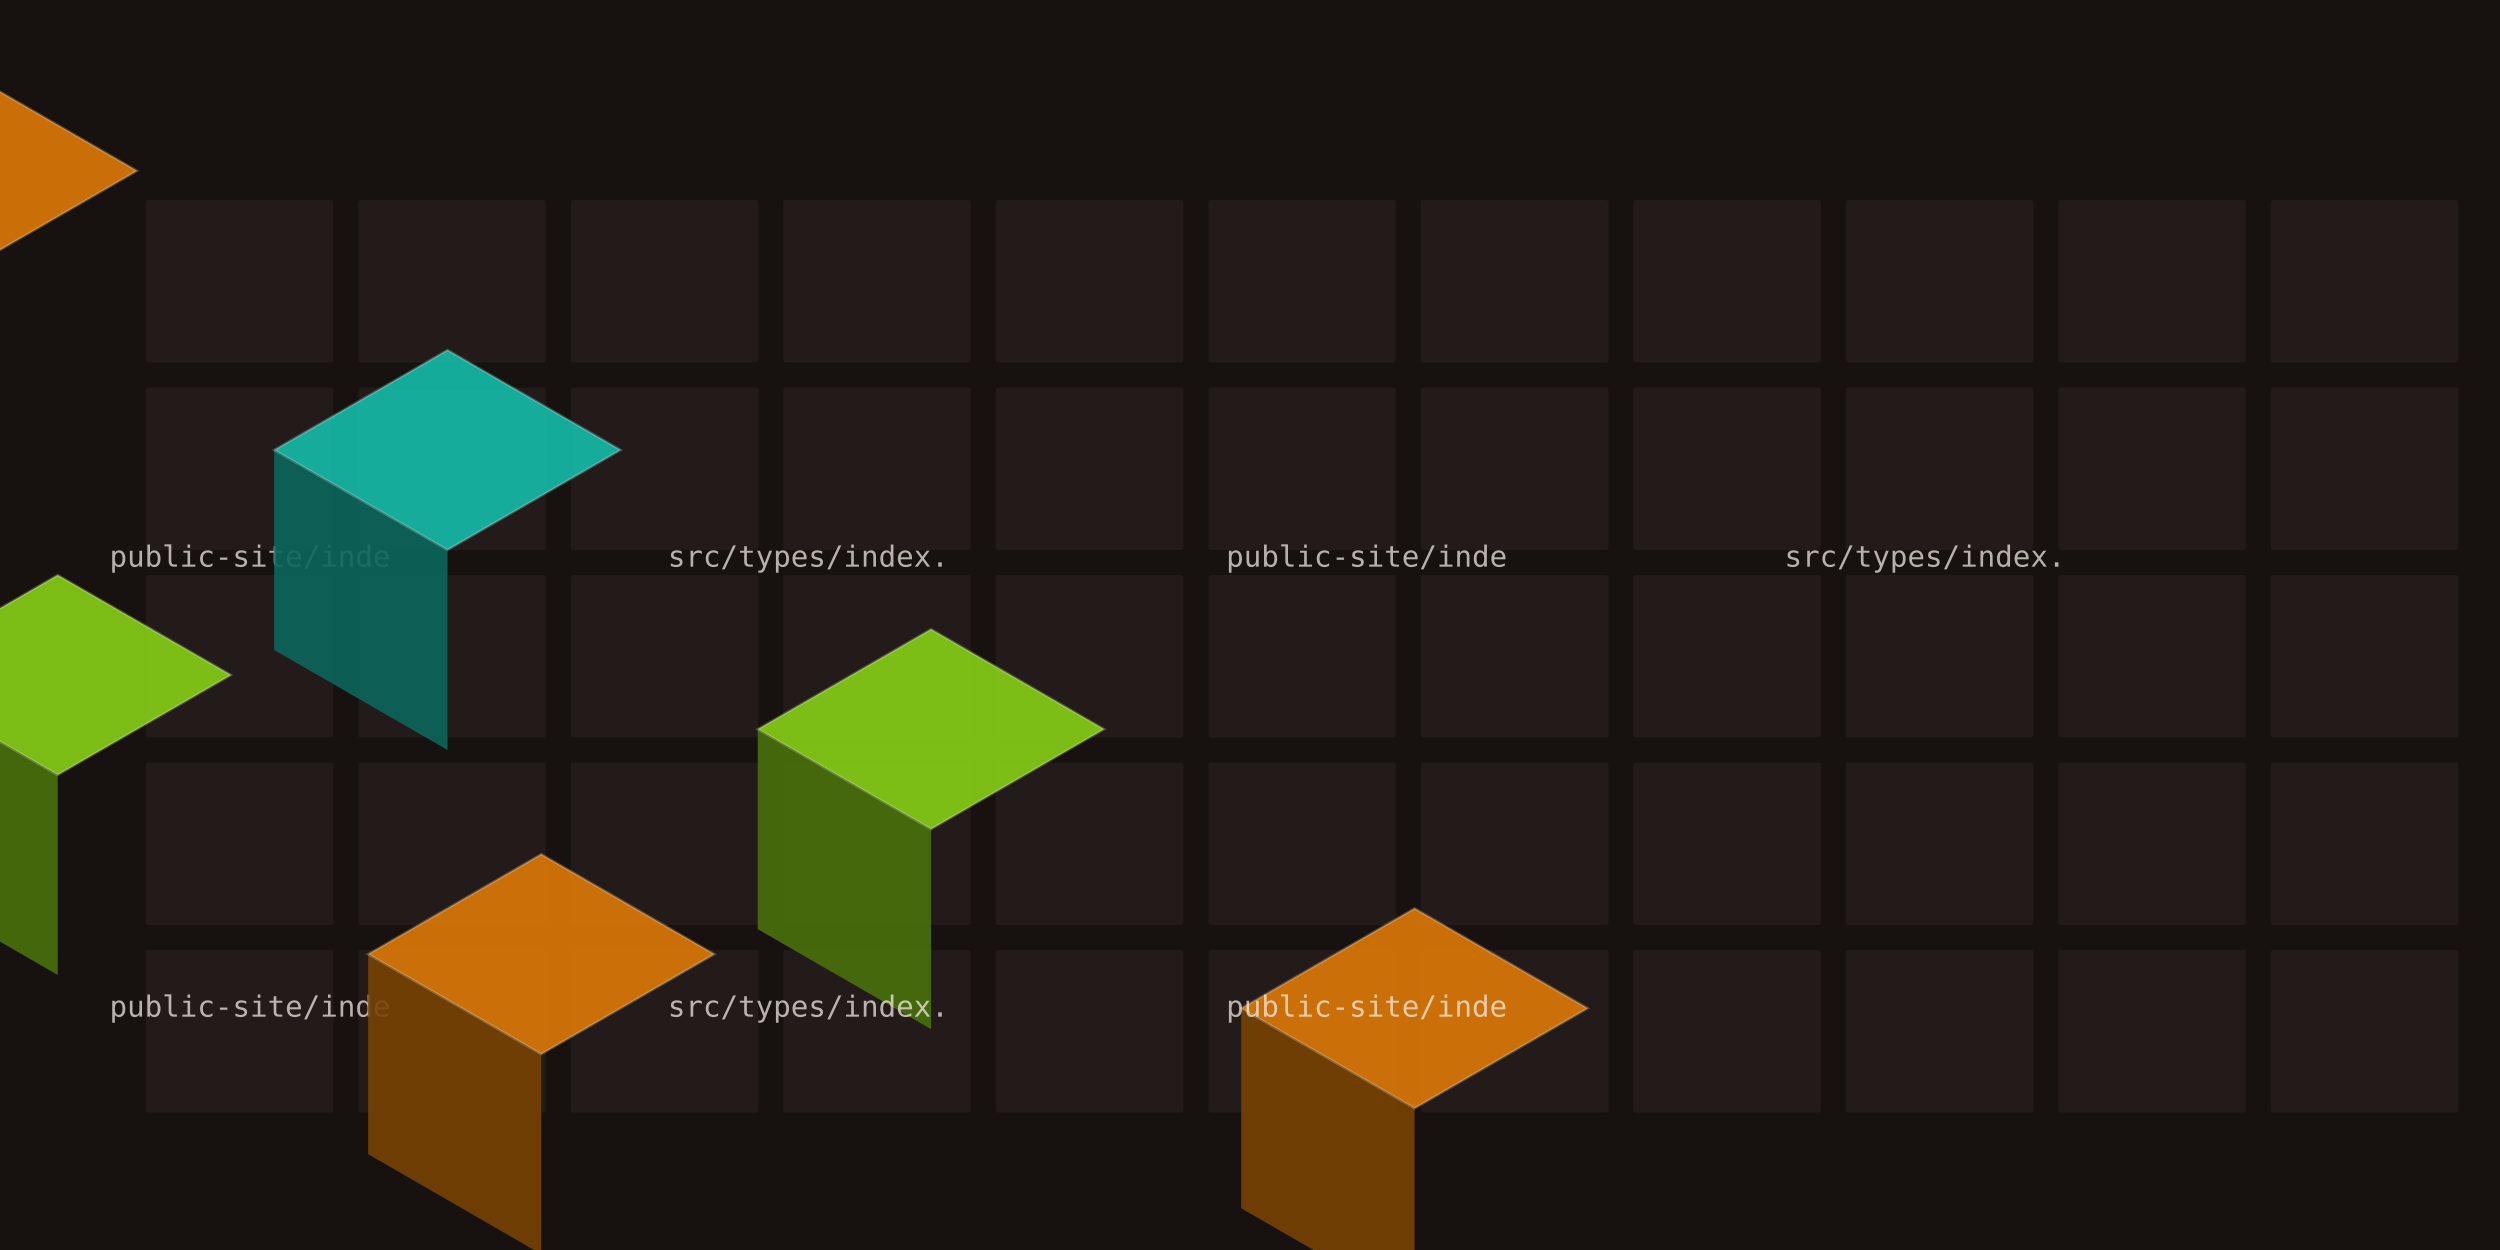
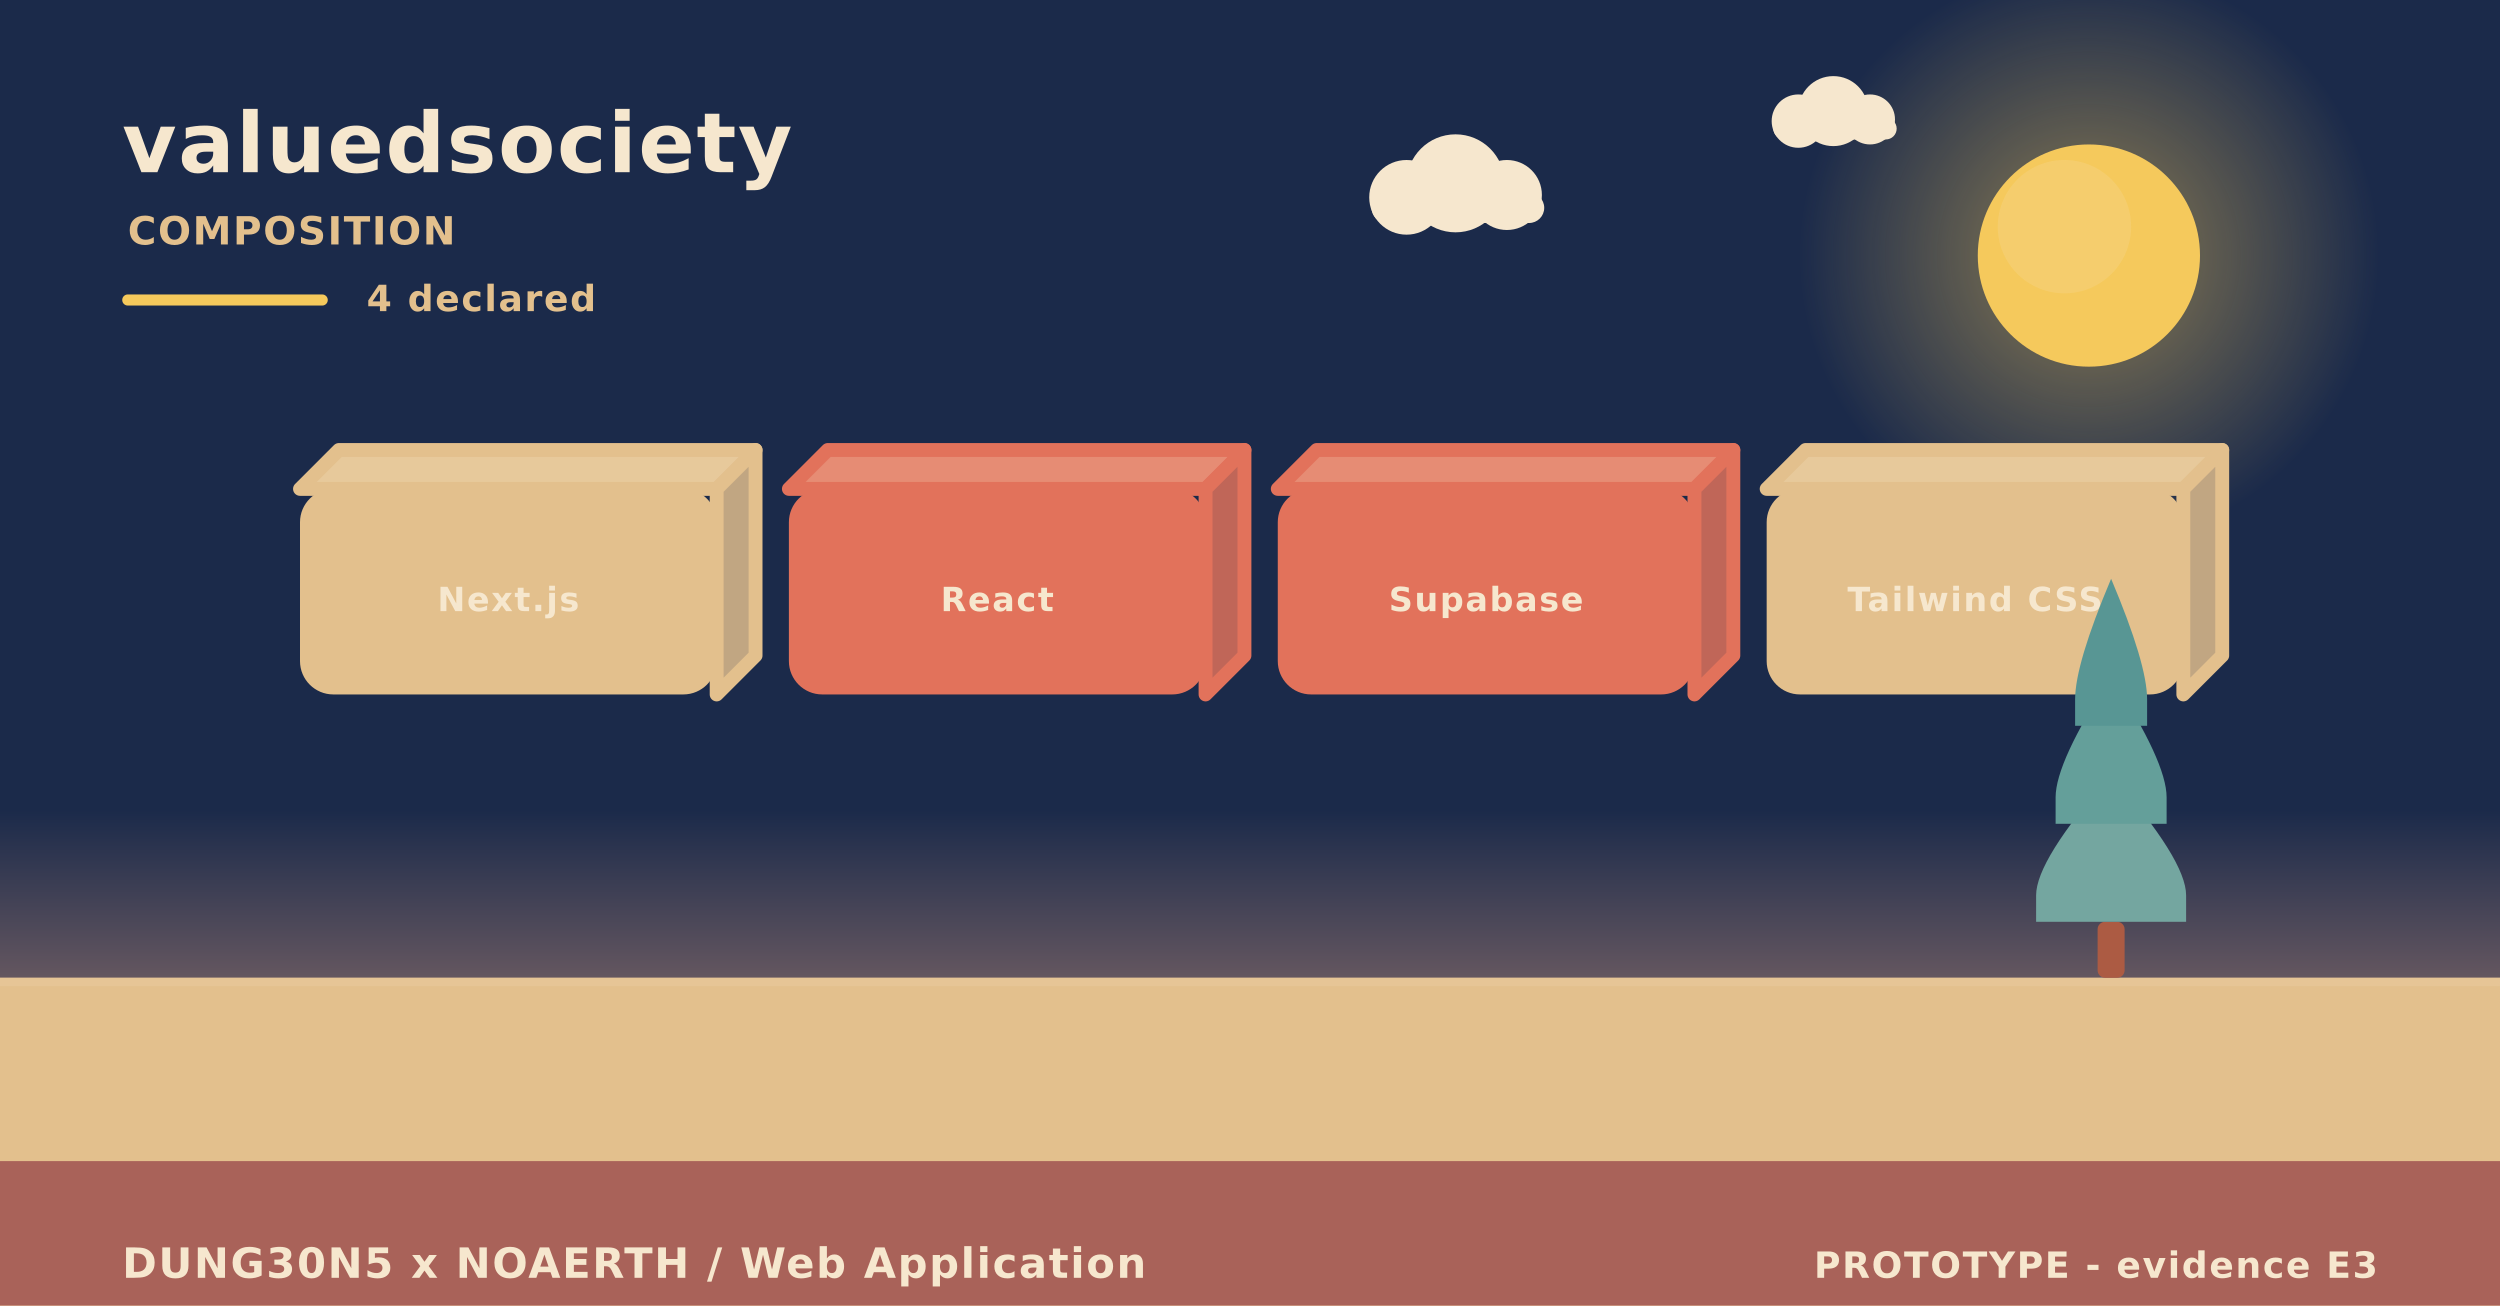
- <svg xmlns="http://www.w3.org/2000/svg" viewBox="0 0 1200 600" width="1200" height="600" role="img" aria-label="valuedsociety component map">
-   <rect width="1200" height="600" fill="#17110f" />
-   <defs>
-     <linearGradient id="gc" x1="0" y1="0" x2="1" y2="1">
-       <stop offset="0%" stop-color="#d97706" />
-       <stop offset="100%" stop-color="#14b8a6" />
-     </linearGradient>
-   </defs>
-   <rect x="70.00" y="96.00" width="90.00" height="78.00" rx="1.20" fill="#f6efe9" opacity="0.05" />
-   <rect x="172.00" y="96.00" width="90.00" height="78.00" rx="1.20" fill="#f6efe9" opacity="0.05" />
-   <rect x="274.00" y="96.00" width="90.00" height="78.00" rx="1.20" fill="#f6efe9" opacity="0.05" />
-   <rect x="376.00" y="96.00" width="90.00" height="78.00" rx="1.20" fill="#f6efe9" opacity="0.05" />
-   <rect x="478.00" y="96.00" width="90.00" height="78.00" rx="1.20" fill="#f6efe9" opacity="0.05" />
-   <rect x="580.00" y="96.00" width="90.00" height="78.00" rx="1.20" fill="#f6efe9" opacity="0.05" />
-   <rect x="682.00" y="96.00" width="90.00" height="78.00" rx="1.20" fill="#f6efe9" opacity="0.05" />
-   <rect x="784.00" y="96.00" width="90.00" height="78.00" rx="1.20" fill="#f6efe9" opacity="0.05" />
-   <rect x="886.00" y="96.00" width="90.00" height="78.00" rx="1.20" fill="#f6efe9" opacity="0.05" />
-   <rect x="988.00" y="96.00" width="90.00" height="78.00" rx="1.20" fill="#f6efe9" opacity="0.05" />
-   <rect x="1090.00" y="96.00" width="90.00" height="78.00" rx="1.20" fill="#f6efe9" opacity="0.05" />
-   <rect x="70.00" y="186.00" width="90.00" height="78.00" rx="1.20" fill="#f6efe9" opacity="0.05" />
-   <rect x="172.00" y="186.00" width="90.00" height="78.00" rx="1.20" fill="#f6efe9" opacity="0.05" />
-   <rect x="274.00" y="186.00" width="90.00" height="78.00" rx="1.20" fill="#f6efe9" opacity="0.05" />
-   <rect x="376.00" y="186.00" width="90.00" height="78.00" rx="1.20" fill="#f6efe9" opacity="0.05" />
-   <rect x="478.00" y="186.00" width="90.00" height="78.00" rx="1.20" fill="#f6efe9" opacity="0.05" />
-   <rect x="580.00" y="186.00" width="90.00" height="78.00" rx="1.20" fill="#f6efe9" opacity="0.05" />
-   <rect x="682.00" y="186.00" width="90.00" height="78.00" rx="1.20" fill="#f6efe9" opacity="0.05" />
-   <rect x="784.00" y="186.00" width="90.00" height="78.00" rx="1.20" fill="#f6efe9" opacity="0.05" />
-   <rect x="886.00" y="186.00" width="90.00" height="78.00" rx="1.20" fill="#f6efe9" opacity="0.05" />
-   <rect x="988.00" y="186.00" width="90.00" height="78.00" rx="1.20" fill="#f6efe9" opacity="0.05" />
-   <rect x="1090.00" y="186.00" width="90.00" height="78.00" rx="1.20" fill="#f6efe9" opacity="0.05" />
-   <rect x="70.00" y="276.00" width="90.00" height="78.00" rx="1.20" fill="#f6efe9" opacity="0.05" />
-   <rect x="172.00" y="276.00" width="90.00" height="78.00" rx="1.20" fill="#f6efe9" opacity="0.05" />
-   <rect x="274.00" y="276.00" width="90.00" height="78.00" rx="1.20" fill="#f6efe9" opacity="0.05" />
-   <rect x="376.00" y="276.00" width="90.00" height="78.00" rx="1.20" fill="#f6efe9" opacity="0.05" />
-   <rect x="478.00" y="276.00" width="90.00" height="78.00" rx="1.20" fill="#f6efe9" opacity="0.05" />
-   <rect x="580.00" y="276.00" width="90.00" height="78.00" rx="1.20" fill="#f6efe9" opacity="0.05" />
-   <rect x="682.00" y="276.00" width="90.00" height="78.00" rx="1.20" fill="#f6efe9" opacity="0.05" />
-   <rect x="784.00" y="276.00" width="90.00" height="78.00" rx="1.20" fill="#f6efe9" opacity="0.05" />
-   <rect x="886.00" y="276.00" width="90.00" height="78.00" rx="1.20" fill="#f6efe9" opacity="0.05" />
-   <rect x="988.00" y="276.00" width="90.00" height="78.00" rx="1.20" fill="#f6efe9" opacity="0.05" />
-   <rect x="1090.00" y="276.00" width="90.00" height="78.00" rx="1.20" fill="#f6efe9" opacity="0.05" />
-   <rect x="70.00" y="366.00" width="90.00" height="78.00" rx="1.20" fill="#f6efe9" opacity="0.05" />
-   <rect x="172.00" y="366.00" width="90.00" height="78.00" rx="1.20" fill="#f6efe9" opacity="0.05" />
-   <rect x="274.00" y="366.00" width="90.00" height="78.00" rx="1.20" fill="#f6efe9" opacity="0.05" />
-   <rect x="376.00" y="366.00" width="90.00" height="78.00" rx="1.20" fill="#f6efe9" opacity="0.05" />
-   <rect x="478.00" y="366.00" width="90.00" height="78.00" rx="1.20" fill="#f6efe9" opacity="0.05" />
-   <rect x="580.00" y="366.00" width="90.00" height="78.00" rx="1.20" fill="#f6efe9" opacity="0.05" />
-   <rect x="682.00" y="366.00" width="90.00" height="78.00" rx="1.20" fill="#f6efe9" opacity="0.05" />
-   <rect x="784.00" y="366.00" width="90.00" height="78.00" rx="1.20" fill="#f6efe9" opacity="0.05" />
-   <rect x="886.00" y="366.00" width="90.00" height="78.00" rx="1.20" fill="#f6efe9" opacity="0.05" />
-   <rect x="988.00" y="366.00" width="90.00" height="78.00" rx="1.20" fill="#f6efe9" opacity="0.05" />
-   <rect x="1090.00" y="366.00" width="90.00" height="78.00" rx="1.20" fill="#f6efe9" opacity="0.05" />
-   <rect x="70.00" y="456.00" width="90.00" height="78.00" rx="1.20" fill="#f6efe9" opacity="0.05" />
-   <rect x="172.00" y="456.00" width="90.00" height="78.00" rx="1.20" fill="#f6efe9" opacity="0.05" />
-   <rect x="274.00" y="456.00" width="90.00" height="78.00" rx="1.20" fill="#f6efe9" opacity="0.05" />
-   <rect x="376.00" y="456.00" width="90.00" height="78.00" rx="1.20" fill="#f6efe9" opacity="0.05" />
-   <rect x="478.00" y="456.00" width="90.00" height="78.00" rx="1.20" fill="#f6efe9" opacity="0.05" />
-   <rect x="580.00" y="456.00" width="90.00" height="78.00" rx="1.20" fill="#f6efe9" opacity="0.05" />
-   <rect x="682.00" y="456.00" width="90.00" height="78.00" rx="1.20" fill="#f6efe9" opacity="0.05" />
-   <rect x="784.00" y="456.00" width="90.00" height="78.00" rx="1.20" fill="#f6efe9" opacity="0.05" />
-   <rect x="886.00" y="456.00" width="90.00" height="78.00" rx="1.20" fill="#f6efe9" opacity="0.05" />
-   <rect x="988.00" y="456.00" width="90.00" height="78.00" rx="1.20" fill="#f6efe9" opacity="0.05" />
-   <rect x="1090.00" y="456.00" width="90.00" height="78.00" rx="1.20" fill="#f6efe9" opacity="0.05" />
-   <g transform="rotate(0 120 140)">
-     <polygon points="-17.3,34.0 65.8,82.0 -17.3,130.0 -100.5,82.0" fill="#d97706" opacity="0.92" />
-     <polygon points="-100.5,82.0 -17.3,130.0 -17.3,226.0 -100.5,178.0" fill="#774103" opacity="0.9" />
-     <polygon points="-17.3,34.0 65.8,82.0 -17.3,130.0 -100.5,82.0" fill="none" stroke="rgba(255,255,255,0.220)" stroke-width="1.2" />
+ <svg xmlns="http://www.w3.org/2000/svg" width="900" height="470" viewBox="0 0 900 470" role="img" aria-label="valuedsociety - how it is composed">
+   <linearGradient id="skyc" x1="0" y1="0" x2="0" y2="1">
+     <stop offset="0" stop-color="#1b2a4a" />
+     <stop offset="0.62" stop-color="#1b2a4a" />
+     <stop offset="1" stop-color="#f3ad8a" />
+   </linearGradient>
+   <rect width="900" height="470" fill="url(#skyc)" />
+   <radialGradient id="sunc">
+     <stop offset="0.35" stop-color="#f5c95c" stop-opacity="0.34" />
+     <stop offset="1" stop-color="#f5c95c" stop-opacity="0" />
+   </radialGradient>
+   <circle cx="752" cy="92" r="104" fill="url(#sunc)" />
+   <circle cx="752" cy="92" r="40" fill="#f5c95c" />
+   <circle cx="743.2" cy="81.6" r="24" fill="#f5d27e" opacity="0.5" />
+   <g>
+     <circle cx="524" cy="66" r="17.64" fill="#f6e7ce" />
+     <circle cx="506.36" cy="71.04" r="13.44" fill="#f6e7ce" />
+     <circle cx="542.48" cy="70.2" r="12.6" fill="#f6e7ce" />
+     <rect x="493.76" y="69.36" width="62.16" height="10.92" rx="5.46" fill="#f6e7ce" />
  </g>
-   <text x="120" y="272" font-family="ui-monospace,Menlo,monospace" font-size="14" fill="rgba(246,239,233,0.720)" text-anchor="middle">public-site/inde</text>
-   <g transform="rotate(0 388 140)">
-     <polygon points="214.8,168.0 297.9,216.0 214.8,264.0 131.6,216.0" fill="#14b8a6" opacity="0.92" />
-     <polygon points="131.6,216.0 214.8,264.0 214.8,360.0 131.6,312.0" fill="#0b655b" opacity="0.9" />
-     <polygon points="214.8,168.0 297.9,216.0 214.8,264.0 131.6,216.0" fill="none" stroke="rgba(255,255,255,0.220)" stroke-width="1.2" />
+   <g>
+     <circle cx="660" cy="40" r="12.6" fill="#f6e7ce" />
+     <circle cx="647.4" cy="43.6" r="9.6" fill="#f6e7ce" />
+     <circle cx="673.2" cy="43" r="9" fill="#f6e7ce" />
+     <rect x="638.4" y="42.4" width="44.4" height="7.8" rx="3.9" fill="#f6e7ce" />
  </g>
-   <text x="388" y="272" font-family="ui-monospace,Menlo,monospace" font-size="14" fill="rgba(246,239,233,0.720)" text-anchor="middle">src/types/index.</text>
-   <g transform="rotate(0 656 140)">
-     <polygon points="446.9,302.0 530.0,350.0 446.9,398.0 363.7,350.0" fill="#84cc16" opacity="0.92" />
-     <polygon points="363.7,350.0 446.9,398.0 446.9,494.0 363.7,446.0" fill="#49700c" opacity="0.9" />
-     <polygon points="446.9,302.0 530.0,350.0 446.9,398.0 363.7,350.0" fill="none" stroke="rgba(255,255,255,0.220)" stroke-width="1.2" />
-   </g>
-   <text x="656" y="272" font-family="ui-monospace,Menlo,monospace" font-size="14" fill="rgba(246,239,233,0.720)" text-anchor="middle">public-site/inde</text>
-   <g transform="rotate(0 924 140)">
-     <polygon points="679.0,436.0 762.1,484.0 679.0,532.0 595.8,484.0" fill="#d97706" opacity="0.92" />
-     <polygon points="595.8,484.0 679.0,532.0 679.0,628.0 595.8,580.0" fill="#774103" opacity="0.9" />
-     <polygon points="679.0,436.0 762.1,484.0 679.0,532.0 595.8,484.0" fill="none" stroke="rgba(255,255,255,0.220)" stroke-width="1.2" />
-   </g>
-   <text x="924" y="272" font-family="ui-monospace,Menlo,monospace" font-size="14" fill="rgba(246,239,233,0.720)" text-anchor="middle">src/types/index.</text>
-   <g transform="rotate(0 120 356)">
-     <polygon points="-204.4,142.0 -121.2,190.0 -204.4,238.0 -287.5,190.0" fill="#14b8a6" opacity="0.92" />
-     <polygon points="-287.5,190.0 -204.4,238.0 -204.4,334.0 -287.5,286.0" fill="#0b655b" opacity="0.9" />
-     <polygon points="-204.4,142.0 -121.2,190.0 -204.4,238.0 -287.5,190.0" fill="none" stroke="rgba(255,255,255,0.220)" stroke-width="1.2" />
-   </g>
-   <text x="120" y="488" font-family="ui-monospace,Menlo,monospace" font-size="14" fill="rgba(246,239,233,0.720)" text-anchor="middle">public-site/inde</text>
-   <g transform="rotate(0 388 356)">
-     <polygon points="27.7,276.0 110.9,324.0 27.7,372.0 -55.4,324.0" fill="#84cc16" opacity="0.92" />
-     <polygon points="-55.4,324.0 27.7,372.0 27.7,468.0 -55.4,420.0" fill="#49700c" opacity="0.9" />
-     <polygon points="27.7,276.0 110.9,324.0 27.7,372.0 -55.4,324.0" fill="none" stroke="rgba(255,255,255,0.220)" stroke-width="1.2" />
-   </g>
-   <text x="388" y="488" font-family="ui-monospace,Menlo,monospace" font-size="14" fill="rgba(246,239,233,0.720)" text-anchor="middle">src/types/index.</text>
-   <g transform="rotate(0 656 356)">
-     <polygon points="259.8,410.0 342.9,458.0 259.8,506.0 176.7,458.0" fill="#d97706" opacity="0.92" />
-     <polygon points="176.7,458.0 259.8,506.0 259.8,602.0 176.7,554.0" fill="#774103" opacity="0.9" />
-     <polygon points="259.8,410.0 342.9,458.0 259.8,506.0 176.7,458.0" fill="none" stroke="rgba(255,255,255,0.220)" stroke-width="1.2" />
-   </g>
-   <text x="656" y="488" font-family="ui-monospace,Menlo,monospace" font-size="14" fill="rgba(246,239,233,0.720)" text-anchor="middle">public-site/inde</text>
+   <rect x="0" y="352" width="900" height="118" fill="#e3c08d" />
+   <rect x="0" y="352" width="900" height="3" fill="#e6c596" />
+   <text x="44" y="62" font-family="Verdana,DejaVu Sans,sans-serif" font-size="30" font-weight="700" letter-spacing="0.6" fill="#f6e7ce" text-anchor="start">valuedsociety</text>
+   <text x="46" y="88" font-family="Verdana,DejaVu Sans,sans-serif" font-size="14" font-weight="700" letter-spacing="0.6" fill="#e3c08d" text-anchor="start">COMPOSITION</text>
+   <rect x="44" y="106" width="74" height="4" rx="2" fill="#f5c95c" />
+   <text x="132" y="112" font-family="Verdana,DejaVu Sans,sans-serif" font-size="13" font-weight="700" letter-spacing="0.6" fill="#e3c08d" text-anchor="start">4 declared</text>
+   <path d="M108,176 L258,176 L272,162 L122,162 Z" fill="#e7c99b" stroke="#e3c08d" stroke-width="5" stroke-linejoin="round" />
+   <path d="M258,176 L272,162 L272,236 L258,250 Z" fill="#c1a682" stroke="#e3c08d" stroke-width="5" stroke-linejoin="round" />
+   <rect x="108" y="176" width="150" height="74" rx="12" fill="#e3c08d" />
+   <text x="183" y="220" font-family="Verdana,DejaVu Sans,sans-serif" font-size="12" font-weight="700" letter-spacing="0.6" fill="#f6e7ce" text-anchor="middle">Next.js</text>
+   <path d="M284,176 L434,176 L448,162 L298,162 Z" fill="#e68c74" stroke="#e2725b" stroke-width="5" stroke-linejoin="round" />
+   <path d="M434,176 L448,162 L448,236 L434,250 Z" fill="#c06658" stroke="#e2725b" stroke-width="5" stroke-linejoin="round" />
+   <rect x="284" y="176" width="150" height="74" rx="12" fill="#e2725b" />
+   <text x="359" y="220" font-family="Verdana,DejaVu Sans,sans-serif" font-size="12" font-weight="700" letter-spacing="0.6" fill="#f6e7ce" text-anchor="middle">React</text>
+   <path d="M460,176 L610,176 L624,162 L474,162 Z" fill="#e68c74" stroke="#e2725b" stroke-width="5" stroke-linejoin="round" />
+   <path d="M610,176 L624,162 L624,236 L610,250 Z" fill="#c06658" stroke="#e2725b" stroke-width="5" stroke-linejoin="round" />
+   <rect x="460" y="176" width="150" height="74" rx="12" fill="#e2725b" />
+   <text x="535" y="220" font-family="Verdana,DejaVu Sans,sans-serif" font-size="12" font-weight="700" letter-spacing="0.6" fill="#f6e7ce" text-anchor="middle">Supabase</text>
+   <path d="M636,176 L786,176 L800,162 L650,162 Z" fill="#e7c99b" stroke="#e3c08d" stroke-width="5" stroke-linejoin="round" />
+   <path d="M786,176 L800,162 L800,236 L786,250 Z" fill="#c1a682" stroke="#e3c08d" stroke-width="5" stroke-linejoin="round" />
+   <rect x="636" y="176" width="150" height="74" rx="12" fill="#e3c08d" />
+   <text x="711" y="220" font-family="Verdana,DejaVu Sans,sans-serif" font-size="12" font-weight="700" letter-spacing="0.6" fill="#f6e7ce" text-anchor="middle">Tailwind CSS</text>
+   <rect x="755.14" y="331.84" width="9.72" height="20.16" rx="2.7" fill="#ac5b43" />
+   <path d="M760,278.92 Q733,309.61 733,322.31 Q733,331.84 733,331.84 L787,331.84 Q787,331.84 787,322.31 Q787,309.61 760,278.92 Z" fill="#74a6a0" />
+   <path d="M760,243.64 Q740.02,274.33 740.02,287.03 Q740.02,296.56 740.02,296.56 L779.98,296.56 Q779.98,296.56 779.98,287.03 Q779.98,274.33 760,243.64 Z" fill="#649f9a" />
+   <path d="M760,208.36 Q747.04,239.05 747.04,251.75 Q747.04,261.28 747.04,261.28 L772.96,261.28 Q772.96,261.28 772.96,251.75 Q772.96,239.05 760,208.36 Z" fill="#589694" />
+   <rect x="0" y="418" width="900" height="52" rx="0" fill="#a65c56" opacity="0.94" />
+   <text x="44" y="460" font-family="Verdana,DejaVu Sans,sans-serif" font-size="15" font-weight="700" letter-spacing="0.6" fill="#f6e7ce" text-anchor="start">DUNG30N5 x NOAERTH  /  Web Application</text>
+   <text x="856" y="460" font-family="Verdana,DejaVu Sans,sans-serif" font-size="13" font-weight="700" letter-spacing="0.6" fill="#f6e7ce" text-anchor="end">PROTOTYPE  -  evidence E3</text>
</svg>
